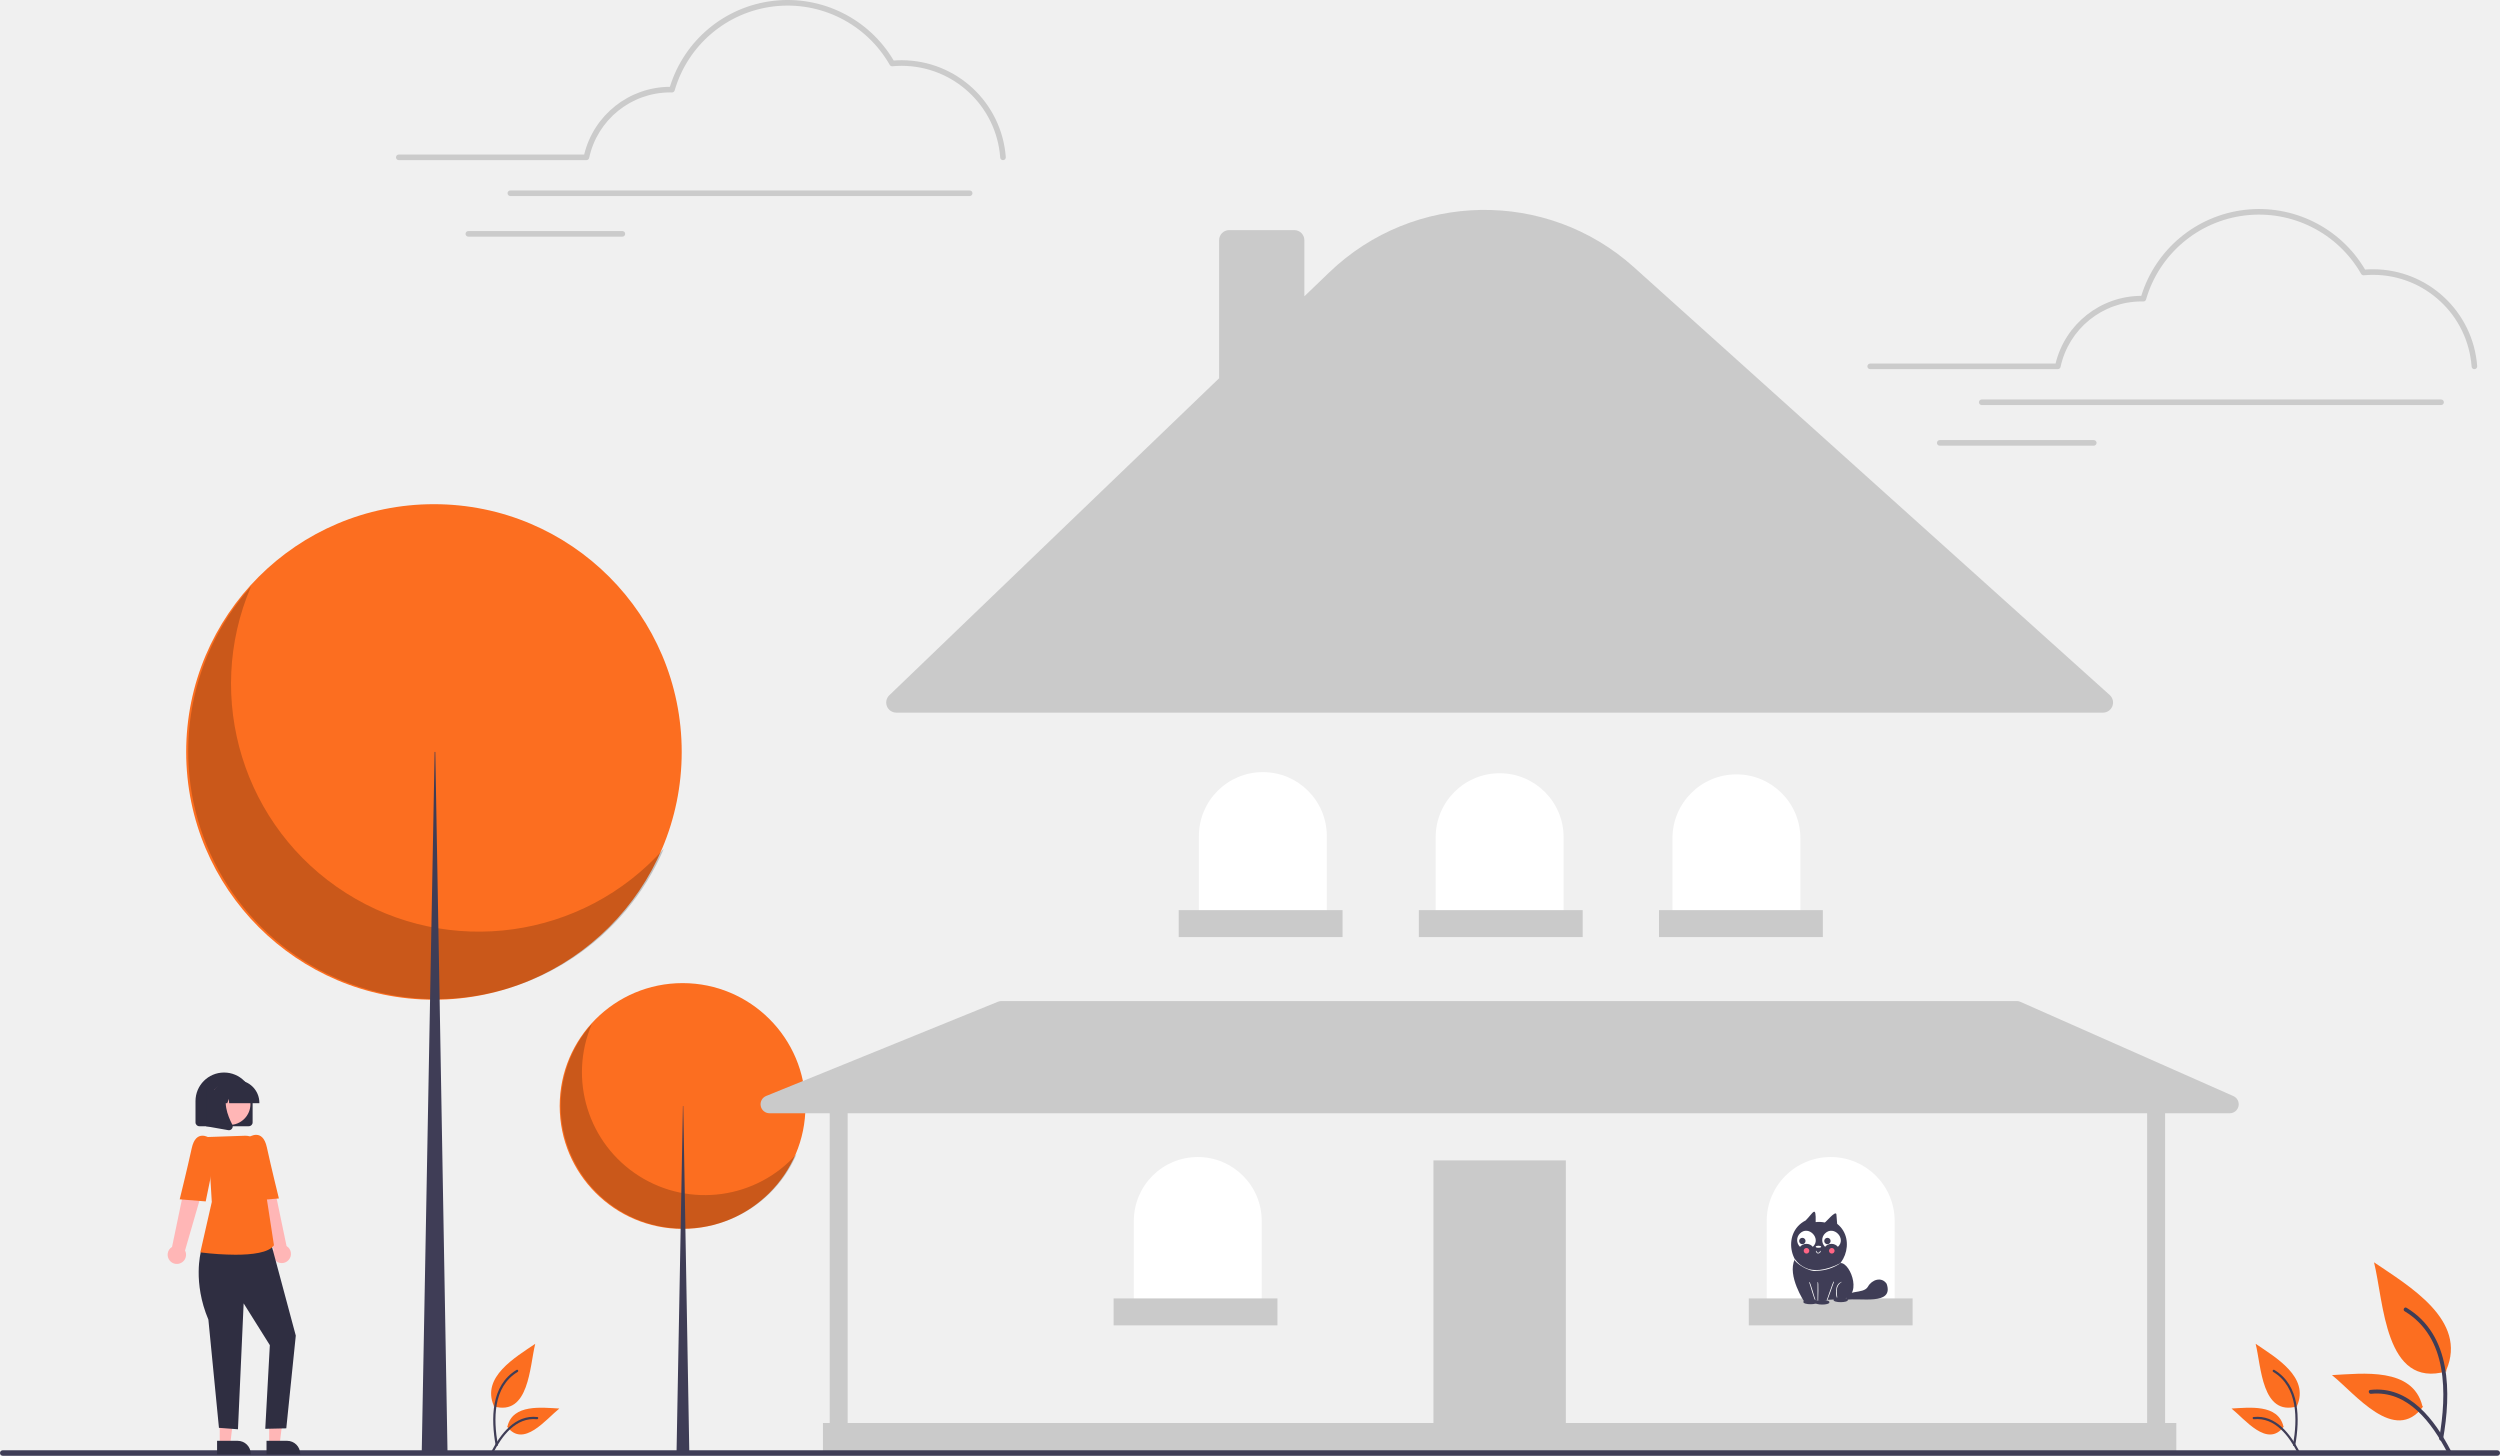
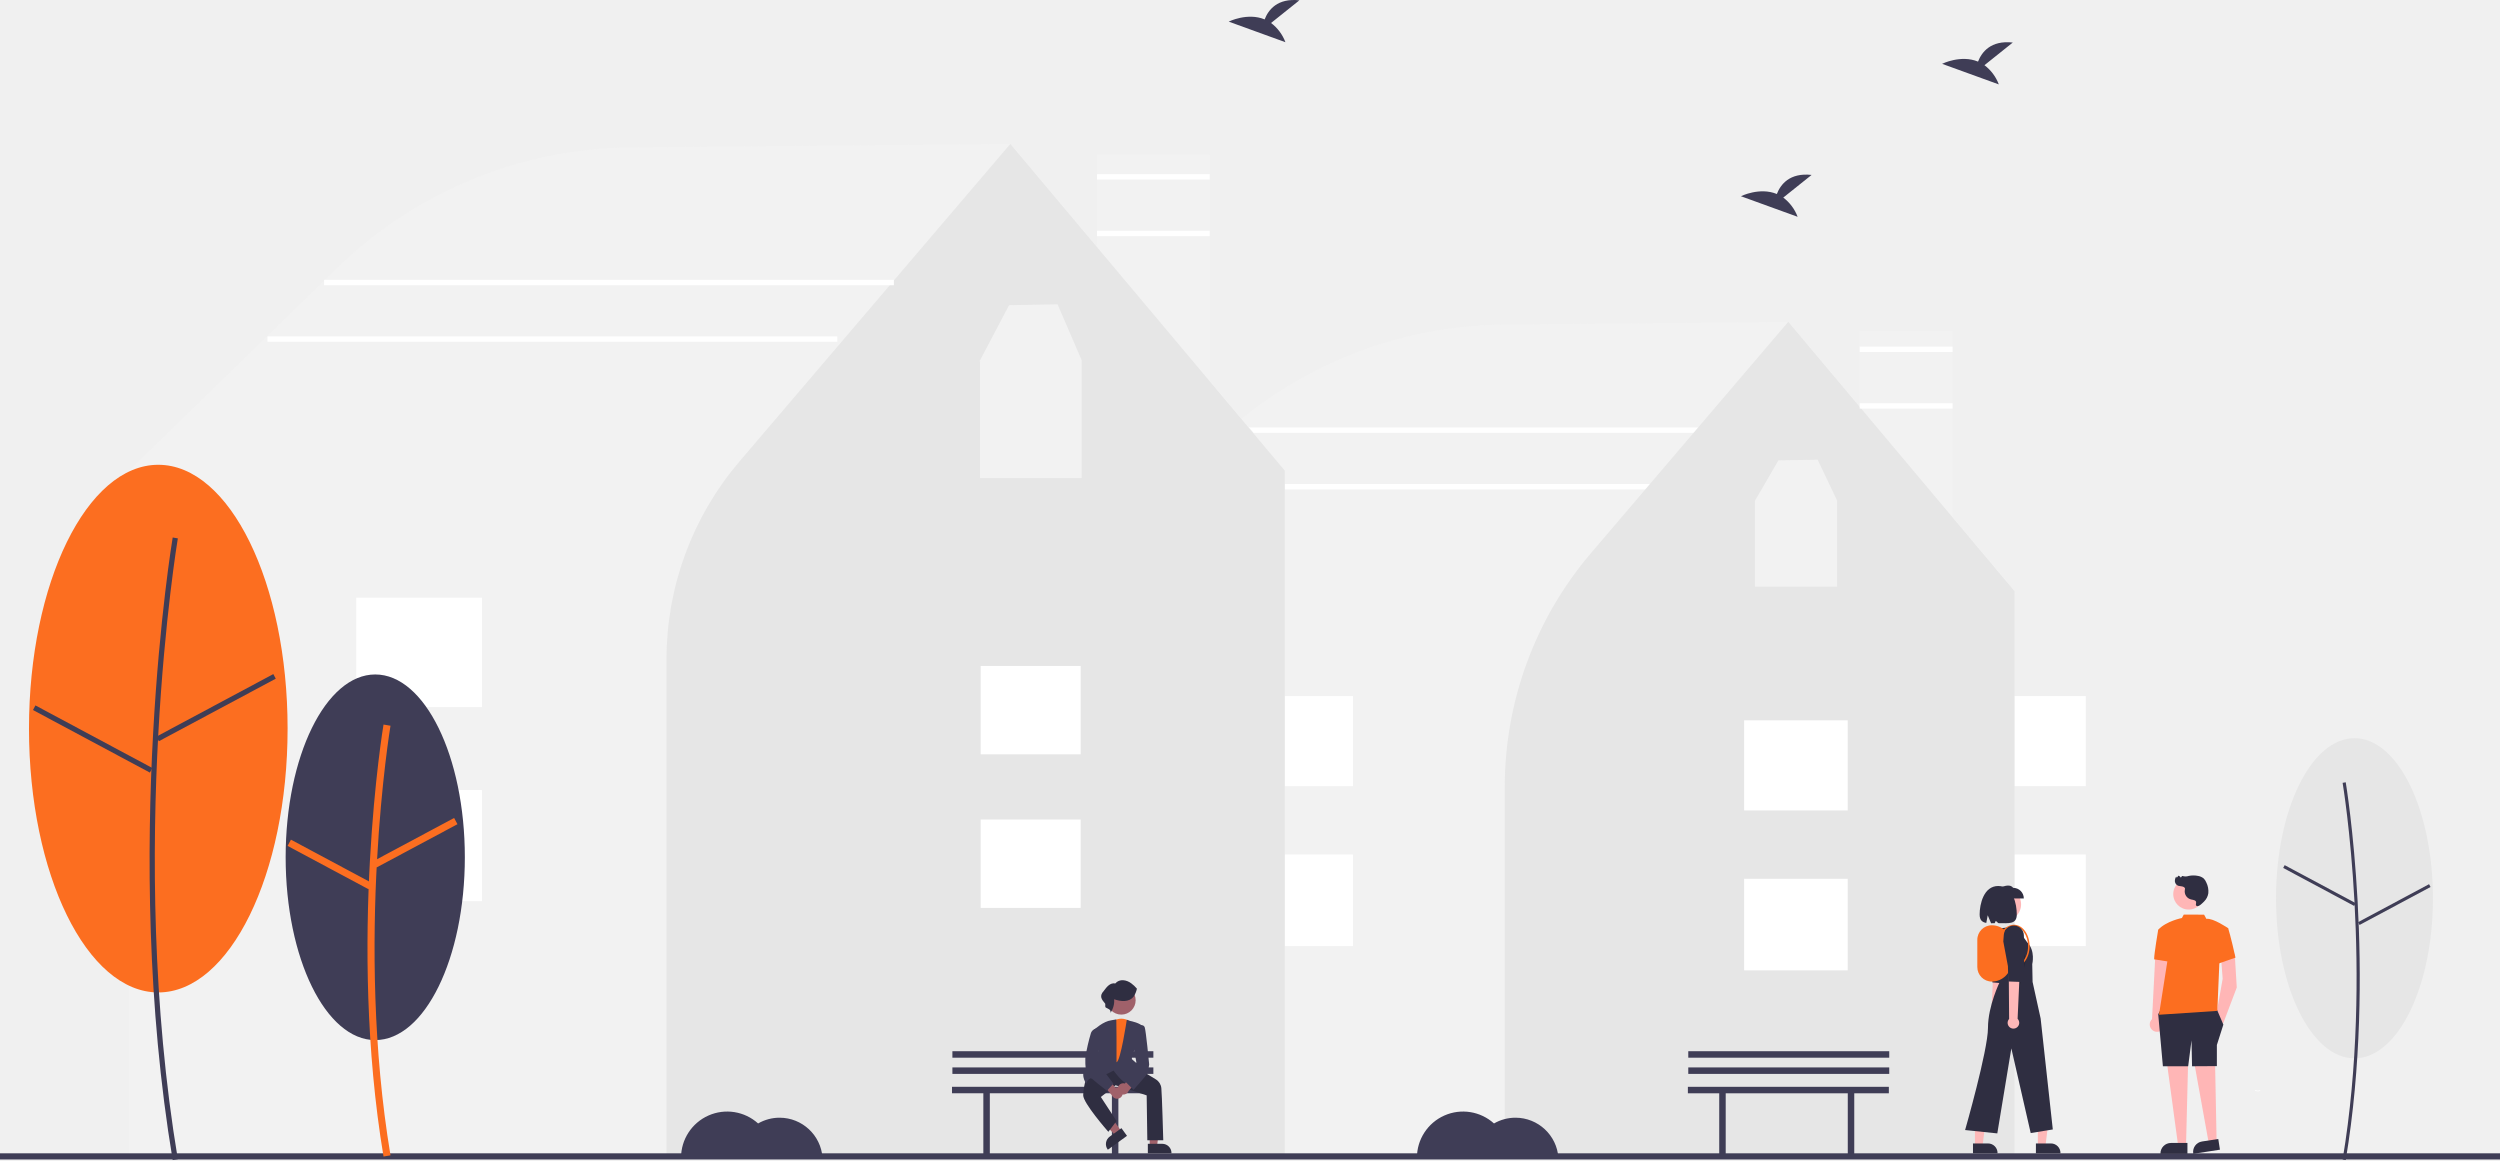
- <svg xmlns="http://www.w3.org/2000/svg" data-name="Layer 1" width="909" height="529.321" viewBox="0 0 909 529.321">
-   <circle cx="248.187" cy="402.14" r="44.682" fill="#fc6e20" />
-   <path d="M360.695,557.635a44.686,44.686,0,0,0,74.454,47.29A44.686,44.686,0,1,1,360.695,557.635Z" transform="translate(-145.5 -185.3396)" opacity="0.2" style="isolation:isolate" />
-   <polygon points="248.31 402.139 248.432 402.139 250.642 528.821 245.977 528.821 248.31 402.139" fill="#3f3d56" />
-   <circle cx="157.782" cy="273.408" r="90.087" fill="#fc6e20" />
-   <path d="M236.764,398.577a90.094,90.094,0,0,0,150.112,95.346A90.095,90.095,0,1,1,236.764,398.577Z" transform="translate(-145.5 -185.3396)" opacity="0.2" style="isolation:isolate" />
-   <polygon points="158.029 273.408 158.277 273.408 162.732 528.821 153.327 528.821 158.029 273.408" fill="#3f3d56" />
-   <rect x="338.809" y="396.621" width="412.922" height="122.408" fill="#f0f0f0" />
-   <rect x="521.196" y="421.918" width="48.147" height="97.11" fill="#cacaca" />
-   <rect x="362.882" y="252.18" width="364.775" height="112.615" fill="#f0f0f0" />
-   <path d="M910.139,444.456H471.401a3.672,3.672,0,0,1-2.545-6.32l119.907-115.256v-50.203a3.676,3.676,0,0,1,3.672-3.672h23.665a3.676,3.676,0,0,1,3.672,3.672V293.074l9.057-8.706a81.373,81.373,0,0,1,110.8-1.842l172.963,155.527a3.673,3.673,0,0,1-2.455,6.403Z" transform="translate(-145.5 -185.3396)" fill="#cacaca" />
-   <path d="M459.176,280.742h0a23.257,23.257,0,0,1,23.257,23.257v31.418a0,0,0,0,1,0,0H435.919a0,0,0,0,1,0,0v-31.418a23.257,23.257,0,0,1,23.257-23.257Z" fill="#fff" />
-   <path d="M545.27,281.15h0A23.257,23.257,0,0,1,568.527,304.407v31.418a0,0,0,0,1,0,0H522.012a0,0,0,0,1,0,0V304.407A23.257,23.257,0,0,1,545.27,281.15Z" fill="#fff" />
-   <path d="M631.363,281.558h0A23.257,23.257,0,0,1,654.621,304.815v31.418a0,0,0,0,1,0,0H608.106a0,0,0,0,1,0,0V304.815A23.257,23.257,0,0,1,631.363,281.558Z" fill="#fff" />
-   <path d="M665.637,420.694h0a23.257,23.257,0,0,1,23.257,23.257v31.418a0,0,0,0,1,0,0H642.38a0,0,0,0,1,0,0v-31.418A23.257,23.257,0,0,1,665.637,420.694Z" fill="#fff" />
-   <path d="M435.511,420.694h0a23.257,23.257,0,0,1,23.257,23.257v31.418a0,0,0,0,1,0,0H412.254a0,0,0,0,1,0,0v-31.418A23.257,23.257,0,0,1,435.511,420.694Z" fill="#fff" />
-   <path d="M957.557,583.872l-77.459-34.274a3.264,3.264,0,0,0-1.321-.279H509.618a3.263,3.263,0,0,0-1.229.24l-84.315,34.274a3.264,3.264,0,0,0,1.229,6.288H447.179v112.615h-2.448v11.425H936.809v-11.425h-4.08v-112.615H956.236A3.264,3.264,0,0,0,957.557,583.872Zm-31.356,118.864H453.707v-112.615H926.2Z" transform="translate(-145.5 -185.3396)" fill="#cacaca" />
-   <rect x="428.575" y="330.929" width="59.572" height="9.793" fill="#cacaca" />
-   <rect x="515.892" y="330.929" width="59.572" height="9.793" fill="#cacaca" />
-   <rect x="603.209" y="330.929" width="59.572" height="9.793" fill="#cacaca" />
-   <rect x="635.851" y="472.105" width="59.572" height="9.793" fill="#cacaca" />
-   <rect x="404.909" y="472.105" width="59.572" height="9.793" fill="#cacaca" />
-   <path d="M1053.5,714.66h-907a1,1,0,0,1,0-2h907a1,1,0,0,1,0,2Z" transform="translate(-145.5 -185.3396)" fill="#3f3d56" />
-   <path d="M813.488,630.319l-.282-3.514c-.366-1.379-3.81,2.948-4.221,3.042a10.222,10.222,0,0,0-3.309-.149c.147-6.306-.823-3.447-3.64-.601-9.078,4.601-5.749,19.14,4.587,19.213C816.048,648.858,820.737,636.048,813.488,630.319Z" transform="translate(-145.5 -185.3396)" fill="#3f3d56" />
-   <path d="M814.764,644.58c3.759-.06,8.488,13.132-.42,13.2-4.609.035-12.769.934-12.769.934s-6.343-9.52-3.514-15.442Z" transform="translate(-145.5 -185.3396)" fill="#3f3d56" />
-   <polyline points="660.996 466.212 660.996 473.046 664.191 473.046 666.726 466.087" fill="#3f3d56" />
-   <path d="M809.691,658.51c-.065-.072-3.455.154-3.32-.124l0-6.835c.565-.916.112,6.798.249,6.71h2.984c.147-.086,2.352-7.086,2.665-6.951a.124.124,0,0,1,.075.16C812.225,651.554,809.93,658.553,809.691,658.51Z" transform="translate(-145.5 -185.3396)" fill="#fff" />
-   <path d="M817.396,657.967c.09,1.123-5.323,1.123-5.232-0C812.074,656.844,817.487,656.844,817.396,657.967Z" transform="translate(-145.5 -185.3396)" fill="#3f3d56" />
-   <path d="M813.472,657.22c-.313.076-1.369-5.109,1.842-5.842C812.19,653.043,813.8,656.892,813.472,657.22Z" transform="translate(-145.5 -185.3396)" fill="#fff" />
-   <path d="M817.91,656.081c-.018-.025-.03-.052-.046-.077l-.408.015Z" transform="translate(-145.5 -185.3396)" fill="#3f3d56" />
-   <path d="M831.486,652.132c-1.84-2.738-5.396-1.493-6.787,1.011-1.65,3.021-8.7.774-7.82,4.832C821.281,657.046,834.308,660.224,831.486,652.132Z" transform="translate(-145.5 -185.3396)" fill="#3f3d56" />
-   <path d="M806.08,647.41c-2.891.564-7.989-3.017-8.125-4.073a.124.124,0,0,1,.212-.13,9.163,9.163,0,0,0,3.91,3.159c2.436,1.234,6.886,1.262,12.795-1.848A15.816,15.816,0,0,1,806.08,647.41Z" transform="translate(-145.5 -185.3396)" fill="#fff" />
-   <path d="M806.62,641.087c-.653.203-1.219-1.372-.623-.872a.624.624,0,0,0,.623.623c.532.052.507-.529.747-.748C807.783,640.424,807.072,641.15,806.62,641.087Z" transform="translate(-145.5 -185.3396)" fill="#fff" />
-   <path d="M805.437,657.988c-.248.034-1.995-6.242-2.112-6.337a.125.125,0,0,1,.081-.156c.326-.13,2.002,6.247,2.15,6.331A.125.125,0,0,1,805.437,657.988Z" transform="translate(-145.5 -185.3396)" fill="#fff" />
-   <path d="M810.669,658.839c.09,1.123-5.323,1.123-5.232-0C805.347,657.716,810.76,657.716,810.669,658.839Z" transform="translate(-145.5 -185.3396)" fill="#3f3d56" />
-   <path d="M806.434,658.715c.09,1.123-5.323,1.123-5.232-0C801.112,657.591,806.524,657.591,806.434,658.715Z" transform="translate(-145.5 -185.3396)" fill="#3f3d56" />
-   <path d="M807.679,638.658c.032.494-2.025.494-1.993-0C805.654,638.163,807.712,638.163,807.679,638.658Z" transform="translate(-145.5 -185.3396)" fill="#fff" />
-   <path d="M799.982,638.686a3.047,3.047,0,0,1,4.664,0c3.213-2.98-1.539-7.958-4.664-4.886A3.38,3.38,0,0,0,799.982,638.686Z" transform="translate(-145.5 -185.3396)" fill="#fff" />
-   <path d="M809.1,638.686a3.047,3.047,0,0,1,4.664,0c3.213-2.98-1.539-7.958-4.664-4.886A3.38,3.38,0,0,0,809.1,638.686Z" transform="translate(-145.5 -185.3396)" fill="#fff" />
-   <path d="M800.833,635.41a1.162,1.162,0,0,1-0,2.324A1.162,1.162,0,0,1,800.833,635.41Z" transform="translate(-145.5 -185.3396)" fill="#3f3d56" />
-   <path d="M809.951,635.41a1.162,1.162,0,0,1-0,2.324A1.162,1.162,0,0,1,809.951,635.41Z" transform="translate(-145.5 -185.3396)" fill="#3f3d56" />
-   <path d="M811.541,639.108a1.018,1.018,0,0,1-0,2.036A1.018,1.018,0,0,1,811.541,639.108Z" transform="translate(-145.5 -185.3396)" fill="#ff6584" />
-   <path d="M802.341,639.108a1.018,1.018,0,0,1-0,2.036A1.018,1.018,0,0,1,802.341,639.108Z" transform="translate(-145.5 -185.3396)" fill="#ff6584" />
-   <path d="M510.19,243.567a1.018,1.018,0,0,1-1.015-.947A35.991,35.991,0,0,0,473.378,209.271c-1.086,0-2.226.055-3.39.164a1.018,1.018,0,0,1-.979-.508,42.765,42.765,0,0,0-78.205,9.301,1.014,1.014,0,0,1-1.001.735l-.271-.008c-.141-.005-.282-.01-.424-.01a30.161,30.161,0,0,0-29.391,23.814,1.018,1.018,0,0,1-.996.808H290.497a1.018,1.018,0,1,1,0-2.037h67.409a32.216,32.216,0,0,1,31.168-24.622,44.801,44.801,0,0,1,81.375-9.557c1.002-.078,1.984-.117,2.929-.117a38.034,38.034,0,0,1,37.829,35.243,1.018,1.018,0,0,1-.945,1.087C510.238,243.567,510.214,243.567,510.19,243.567Z" transform="translate(-145.5 -185.3396)" fill="#cbcbcb" />
-   <path d="M498.073,256.625H331.063a1.018,1.018,0,0,1,0-2.037H498.073a1.018,1.018,0,1,1,0,2.037Z" transform="translate(-145.5 -185.3396)" fill="#cbcbcb" />
-   <path d="M371.797,271.391H315.787a1.018,1.018,0,1,1,0-2.037h56.01a1.018,1.018,0,1,1,0,2.037Z" transform="translate(-145.5 -185.3396)" fill="#cbcbcb" />
-   <path d="M1045.19,319.567a1.018,1.018,0,0,1-1.015-.947A35.991,35.991,0,0,0,1008.378,285.271c-1.086,0-2.226.055-3.39.164a1.018,1.018,0,0,1-.979-.508,42.765,42.765,0,0,0-78.205,9.301,1.014,1.014,0,0,1-1.001.735l-.271-.008c-.141-.005-.282-.01-.424-.01a30.161,30.161,0,0,0-29.391,23.814,1.018,1.018,0,0,1-.996.808H825.497a1.018,1.018,0,1,1,0-2.037h67.409a32.216,32.216,0,0,1,31.168-24.622,44.801,44.801,0,0,1,81.375-9.557c1.002-.078,1.984-.117,2.929-.117a38.034,38.034,0,0,1,37.829,35.243,1.018,1.018,0,0,1-.945,1.087C1045.238,319.567,1045.214,319.567,1045.19,319.567Z" transform="translate(-145.5 -185.3396)" fill="#cbcbcb" />
-   <path d="M1033.073,332.625H866.063a1.018,1.018,0,0,1,0-2.037h167.011a1.018,1.018,0,1,1,0,2.037Z" transform="translate(-145.5 -185.3396)" fill="#cbcbcb" />
-   <path d="M906.797,347.391H850.787a1.018,1.018,0,1,1,0-2.037h56.01a1.018,1.018,0,0,1,0,2.037Z" transform="translate(-145.5 -185.3396)" fill="#cbcbcb" />
-   <path id="b1a8541e-143e-4538-83fe-9ad513a1421c-108" data-name="Path 438" d="M324.998,696.691c12.907,3.705,13.06-14.534,15.113-22.742-7.295,4.967-19.596,12.05-15.066,22.52" transform="translate(-145.5 -185.3396)" fill="#fc6e20" />
-   <path id="b8cf628a-e9ed-4a73-b365-3d3d5b22b3b0-109" data-name="Path 439" d="M325.71,710.842c-1.695-9.589-1.802-21.734,7.607-27.401.449-.284.864.429.416.712-9.084,5.494-8.814,17.227-7.227,26.47a.413.413,0,0,1-.795.219Z" transform="translate(-145.5 -185.3396)" fill="#3f3d56" />
-   <path id="a23791c3-92dd-4f50-a474-9928a61c2106-110" data-name="Path 442" d="M329.887,704.058c5.906,7.928,14.131-2.688,18.995-6.579-6.487-.345-16.85-1.682-18.867,6.47" transform="translate(-145.5 -185.3396)" fill="#fc6e20" />
-   <path id="b60c076d-9097-4801-ac73-7cc88add5974-111" data-name="Path 443" d="M324.07,713.272c3.339-6.391,8.67-13.619,16.798-12.707.528.045.396.859-.131.814-7.72-.799-12.743,6.144-15.914,12.229C324.565,714.066,323.808,713.735,324.07,713.272Z" transform="translate(-145.5 -185.3396)" fill="#3f3d56" />
-   <path id="a67956e2-8b98-4e4d-9992-a085a750263d-112" data-name="Path 438" d="M980.765,696.691c-12.907,3.705-13.06-14.534-15.113-22.742,7.295,4.967,19.596,12.05,15.066,22.52" transform="translate(-145.5 -185.3396)" fill="#fc6e20" />
-   <path id="f3f3b4ba-0cf2-43e5-a143-29a7044919d2-113" data-name="Path 439" d="M980.053,710.842c1.695-9.589,1.802-21.734-7.607-27.401-.449-.284-.864.429-.416.712,9.084,5.494,8.814,17.227,7.227,26.47a.413.413,0,0,0,.795.219Z" transform="translate(-145.5 -185.3396)" fill="#3f3d56" />
-   <path id="bcecc833-60d4-4858-ab03-197f92115e3a-114" data-name="Path 442" d="M975.876,704.058c-5.906,7.928-14.131-2.688-18.995-6.579,6.487-.345,16.85-1.682,18.867,6.47" transform="translate(-145.5 -185.3396)" fill="#fc6e20" />
-   <path id="a6f598c3-c8a7-42f2-b39d-9dc53dda9960-115" data-name="Path 443" d="M981.694,713.272c-3.339-6.391-8.67-13.619-16.798-12.707-.528.045-.396.859.131.814,7.72-.799,12.743,6.144,15.914,12.229C981.199,714.066,981.955,713.735,981.694,713.272Z" transform="translate(-145.5 -185.3396)" fill="#3f3d56" />
-   <path id="fd275a8b-ba12-4d4d-adbf-79ebe2765098-116" data-name="Path 438" d="M1035.035,683.954c-22.499,6.459-22.765-25.337-26.345-39.644,12.717,8.659,34.159,21.005,26.262,39.257" transform="translate(-145.5 -185.3396)" fill="#fc6e20" />
-   <path id="fd36d152-0ef2-4ddc-ad5e-c52cba6d2e61-117" data-name="Path 439" d="M1033.794,708.623c2.955-16.716,3.142-37.887-13.26-47.766-.783-.495-1.505.748-.725,1.24,15.835,9.578,15.365,30.031,12.598,46.143a.719.719,0,0,0,1.386.382Z" transform="translate(-145.5 -185.3396)" fill="#3f3d56" />
-   <path id="b2b22ba2-fa03-45e4-b19b-719bd4738787-118" data-name="Path 442" d="M1026.513,696.798c-10.296,13.82-24.633-4.685-33.111-11.468,11.309-.601,29.374-2.932,32.889,11.279" transform="translate(-145.5 -185.3396)" fill="#fc6e20" />
-   <path id="b34fb090-06bf-4a57-8290-23762b8330c7-119" data-name="Path 443" d="M1036.653,712.86c-5.82-11.141-15.114-23.741-29.282-22.15-.92.079-.69,1.498.228,1.419,13.458-1.393,22.214,10.711,27.741,21.317C1035.791,714.243,1037.109,713.667,1036.653,712.86Z" transform="translate(-145.5 -185.3396)" fill="#3f3d56" />
-   <polygon points="79.898 525.12 83.698 525.12 85.506 510.462 79.898 510.462 79.898 525.12" fill="#ffb6b6" />
-   <path d="M224.429,709.219l7.484-0h0a4.77,4.77,0,0,1,4.769,4.769v.155l-12.253 0Z" transform="translate(-145.5 -185.3396)" fill="#2f2e41" />
-   <polygon points="97.877 525.12 101.677 525.12 103.485 510.462 97.876 510.462 97.877 525.12" fill="#ffb6b6" />
-   <path d="M242.407,709.219l7.484-0h0a4.77,4.77,0,0,1,4.769,4.769v.155l-12.253 0Z" transform="translate(-145.5 -185.3396)" fill="#2f2e41" />
-   <path d="M250.469,643.449a3.33,3.33,0,0,0-.779-5.046l-6.184-29.692-6.737,2.654,8.198,28.351a3.348,3.348,0,0,0,5.503,3.732Z" transform="translate(-145.5 -185.3396)" fill="#ffb6b6" />
-   <path d="M221.323,637.731l-2.801,2.843s-3.003,11.005,2.744,24.577l3.844,39.351,6.915.521,2.064-45.781,9.525,15.196-1.664,30.422,7.644-.176,3.455-33.71-9.435-35.177Z" transform="translate(-145.5 -185.3396)" fill="#2f2e41" />
-   <path d="M231.117,641.561a107.235,107.235,0,0,1-12.615-.833l-.168-.022,4.174-18.346-1.437-23.604,13.573-.465a4.987,4.987,0,0,1,5.116,4.266l2.778,18.832,2.57,16.708-.034.05C243.225,640.855,237.051,641.561,231.117,641.561Z" transform="translate(-145.5 -185.3396)" fill="#fc6e20" />
-   <path d="M233.408,602.194l2.758-3.457s4.835-3.306,6.365,3.779,4.373,18.586,4.373,18.586l-9.453.766Z" transform="translate(-145.5 -185.3396)" fill="#fc6e20" />
-   <path d="M207.275,643.759a3.33,3.33,0,0,1,.779-5.046l6.184-29.692,6.737,2.654-8.198,28.351a3.348,3.348,0,0,1-5.503,3.732Z" transform="translate(-145.5 -185.3396)" fill="#ffb6b6" />
-   <path d="M224.336,602.504l-2.758-3.457s-4.835-3.306-6.365,3.779-4.373,18.586-4.373,18.586l9.453.766Z" transform="translate(-145.5 -185.3396)" fill="#fc6e20" />
-   <path d="M235.958,594.838H217.979a1.396,1.396,0,0,1-1.395-1.395V585.694a10.384,10.384,0,0,1,20.768,0v7.749A1.396,1.396,0,0,1,235.958,594.838Z" transform="translate(-145.5 -185.3396)" fill="#2f2e41" />
-   <circle cx="83.453" cy="401.419" r="7.613" fill="#ffb6b6" />
-   <path d="M239.809,586.469H228.816l-.113-1.578-.564,1.578h-1.693l-.223-3.128-1.117,3.128h-3.275v-.155a8.223,8.223,0,0,1,8.214-8.214h1.55a8.223,8.223,0,0,1,8.214,8.214Z" transform="translate(-145.5 -185.3396)" fill="#2f2e41" />
-   <path d="M228.726,596.285a1.425,1.425,0,0,1-.247-.022l-8.05-1.42V581.539h8.861l-.219.256c-3.052,3.56-.753,9.332.89,12.456a1.374,1.374,0,0,1-.109,1.459A1.389,1.389,0,0,1,228.726,596.285Z" transform="translate(-145.5 -185.3396)" fill="#2f2e41" />
+ <svg xmlns="http://www.w3.org/2000/svg" data-name="Layer 1" width="927.825" height="430.531" viewBox="0 0 927.825 430.531">
+   <path d="M883.774,664.286H530.184V456.8l-1.625-1.045,57.395-55.902a156.804,156.804,0,0,1,108.449-44.664l105.509-.964.152.18L884.019,454.283l-.248,2.765Z" transform="translate(-136.0875 -234.7343)" fill="#f2f2f2" />
+   <rect x="460.692" y="158.642" width="211.472" height="2" fill="#fff" />
+   <rect x="439.692" y="179.642" width="211.472" height="2" fill="#fff" />
+   <rect id="a2154f00-ed14-462d-b588-8472cd78aad3" data-name="Rectangle 371" x="735.65" y="317.131" width="38.44" height="33.977" fill="#fff" />
+   <rect id="eab3f4c7-6f92-4328-96cc-d5b6a118827f" data-name="Rectangle 372" x="735.65" y="258.322" width="38.44" height="33.438" fill="#fff" />
+   <rect x="690.184" y="122.855" width="34.47" height="119.3" fill="#f2f2f2" />
+   <path d="M883.774,664.285H694.549V526.786a133.786,133.786,0,0,1,31.97-86.746l73.249-85.876,84.005,100.006Z" transform="translate(-136.0875 -234.7343)" fill="#e6e6e6" />
+   <rect id="a6590c42-447c-4063-b06f-22960ea9e1c6" data-name="Rectangle 374" x="647.299" y="326.147" width="38.44" height="33.977" fill="#fff" />
+   <rect id="a578d772-16a5-40c1-af18-cd3a687ecce1" data-name="Rectangle 375" x="647.299" y="267.337" width="38.44" height="33.438" fill="#fff" />
+   <rect id="ed02d0f4-f24a-4a19-b524-9521b83f0535" data-name="Rectangle 378" x="463.685" y="317.131" width="38.44" height="33.977" fill="#fff" />
+   <rect id="b847f630-38c4-41e6-9edb-729b8a62aeb5" data-name="Rectangle 379" x="463.685" y="258.322" width="38.44" height="33.438" fill="#fff" />
+   <rect x="407.134" y="57.405" width="41.83" height="144.8" fill="#f2f2f2" />
+   <path d="M612.902,664.284H183.948V412.504l-1.908-1.229.45-.438,78.349-76.315A158.222,158.222,0,0,1,370.274,289.451l140.894-1.287.152.18L613.192,409.535l-.292,3.312Z" transform="translate(-136.0875 -234.7343)" fill="#f2f2f2" />
+   <path d="M612.902,664.284h-229.458V479.407a113.13,113.13,0,0,1,27.034-73.353L511.046,288.149,612.902,409.402Z" transform="translate(-136.0875 -234.7343)" fill="#e6e6e6" />
+   <rect id="ea84a9e5-6c52-4e5e-8073-8fad2571a91f" data-name="Rectangle 381" x="363.966" y="304.151" width="37.105" height="32.797" fill="#fff" />
+   <rect id="f19b6ec7-0e8c-4fff-907a-924d40e6f96c" data-name="Rectangle 381" x="363.966" y="247.151" width="37.105" height="32.797" fill="#fff" />
+   <rect id="acaff666-bc25-4fb5-a952-92ce00b7aba4" data-name="Rectangle 385" x="132.217" y="293.207" width="46.657" height="41.239" fill="#fff" />
+   <rect id="b161f5b0-b707-4bd0-97aa-6c4dd340fe66" data-name="Rectangle 386" x="132.217" y="221.827" width="46.657" height="40.585" fill="#fff" />
+   <rect id="bed8a224-40da-4f11-a19c-2b4f6eae74c1" data-name="Rectangle 387" y="428.03" width="927.825" height="2.285" fill="#3f3d56" />
+   <ellipse id="eaa25ba1-fb02-4ae1-bc1b-a61530bf454c" data-name="Ellipse 519" cx="139.265" cy="318.161" rx="33.252" ry="67.848" fill="#3f3d56" />
+   <path id="b4bf8935-d3ff-4e35-bb4f-d79f2288d23a-108" data-name="Path 2702" d="M278.423,663.952c-13.318-79.9-.134-159.52,0-160.314l2.591.439c-.134.79-13.242,79.988,0,159.444Z" transform="translate(-136.0875 -234.7343)" fill="#fc6e20" />
+   <rect id="b9f9a211-6e99-401f-90e8-cf0ebb439f20" data-name="Rectangle 388" x="273.16" y="546.19" width="34.1" height="2.628" transform="translate(-360.014 -33.12933) rotate(-28.142)" fill="#fc6e20" />
+   <rect id="e0f316f7-4b6f-4546-8015-4a3c859d357e" data-name="Rectangle 389" x="257.161" y="538.514" width="2.628" height="34.101" transform="translate(-489.4011 286.5412) rotate(-61.842)" fill="#fc6e20" />
+   <ellipse id="f9fb50b4-1b5d-416e-9e0d-266f30cba72e" data-name="Ellipse 520" cx="58.747" cy="270.411" rx="47.988" ry="97.915" fill="#fc6e20" />
+   <path id="a800d1c2-f743-4d93-bec2-cff0f953733c-109" data-name="Path 2703" d="M200.179,665.266c-19.194-115.162-.194-229.905,0-231.051l1.911.324c-.194,1.143-19.138,115.577,0,230.409Z" transform="translate(-136.0875 -234.7343)" fill="#3f3d56" />
+   <rect id="fb01bfd3-0095-4a66-b946-3896d80fc39c" data-name="Rectangle 390" x="191.672" y="496.396" width="49.213" height="1.939" transform="translate(-345.1061 -73.92688) rotate(-28.142)" fill="#3f3d56" />
+   <rect id="b67993a5-f0ea-4993-bd83-fcb2f25516f5" data-name="Rectangle 391" x="169.509" y="484.398" width="1.939" height="49.213" transform="translate(-494.8226 184.371) rotate(-61.842)" fill="#3f3d56" />
+   <path id="a58bbeb0-9bd3-48cd-81c7-bf267a60ca0e-110" data-name="Path 2708" d="M797.91,308.067l10.519-8.414c-8.172-.9-11.53,3.555-12.9,7.083-6.384-2.651-13.335.823-13.335.823l21.047,7.641a15.926,15.926,0,0,0-5.328-7.134Z" transform="translate(-136.0875 -234.7343)" fill="#3f3d56" />
+   <path id="f9b938cf-521f-4b64-a4af-443f90f250ff-111" data-name="Path 2709" d="M607.814,243.266l10.519-8.414c-8.172-.9-11.53,3.555-12.9,7.083-6.384-2.651-13.335.823-13.335.823l21.047,7.641A15.927,15.927,0,0,0,607.814,243.266Z" transform="translate(-136.0875 -234.7343)" fill="#3f3d56" />
+   <path id="a8da215e-7841-4236-9b2d-2b5040889003-112" data-name="Path 2710" d="M872.576,258.932l10.519-8.414c-8.172-.9-11.53,3.555-12.9,7.083-6.384-2.651-13.335.823-13.335.823l21.047,7.641a15.926,15.926,0,0,0-5.328-7.134Z" transform="translate(-136.0875 -234.7343)" fill="#3f3d56" />
+   <path id="f0e6e0e6-42da-4f68-a4c7-39fa16634762-113" data-name="Path 2712" d="M425.411,649.546a15.907,15.907,0,0,0-7.966,2.138,17.12,17.12,0,0,0-28.6,12.718h52.507a15.987,15.987,0,0,0-15.94-14.855Z" transform="translate(-136.0875 -234.7343)" fill="#3f3d56" />
+   <path id="a1a48b26-c08c-4af6-a63a-aec9264485a6-114" data-name="Path 2713" d="M698.52,649.546a15.907,15.907,0,0,0-7.966,2.138,17.12,17.12,0,0,0-28.6,12.718h52.507A15.987,15.987,0,0,0,698.52,649.546Z" transform="translate(-136.0875 -234.7343)" fill="#3f3d56" />
+   <g id="b7f6eb98-a688-40b6-a6fe-b95f7faf89e9" data-name="Group 204">
+     <path id="a2b702d6-67ae-4451-8add-a2f537c8659d-115" data-name="Path 2714" d="M563.99,638.084h-74.586v2.406h11.632v22.857h2.406v-22.857h45.306v22.857h2.406v-22.857h12.835Z" transform="translate(-136.0875 -234.7343)" fill="#3f3d56" />
+     <rect id="e92a1475-8072-45d0-b33d-944691a78c33" data-name="Rectangle 400" x="353.463" y="396.151" width="74.586" height="2.406" fill="#3f3d56" />
+     <rect id="b6a0a497-0aca-42fa-836e-077aa391619e" data-name="Rectangle 401" x="353.463" y="390.136" width="74.586" height="2.406" fill="#3f3d56" />
+   </g>
+   <ellipse id="fb6c0aeb-9c49-4f71-adc3-f096e0d8dfbf" data-name="Ellipse 525" cx="873.818" cy="333.374" rx="29.118" ry="59.413" fill="#e6e6e6" />
+   <path id="b1a6d698-dda0-490a-ac80-38ce87516ad9-116" data-name="Path 2716" d="M1006.662,665.266c11.647-69.878.117-139.5,0-140.2l-1.16.2c.117.693,11.613,70.13,0,139.808Z" transform="translate(-136.0875 -234.7343)" fill="#3f3d56" />
+   <rect id="ec111ffd-238a-4858-990a-57023cafb3d8" data-name="Rectangle 406" x="996.302" y="548.447" width="1.177" height="29.872" transform="translate(-106.2903 941.7721) rotate(-61.84665)" fill="#3f3d56" />
+   <rect id="e635c501-1628-42d4-a3a5-c4826c51f25c" data-name="Rectangle 407" x="1009.753" y="569.86" width="29.872" height="1.177" transform="translate(-284.0109 316.2385) rotate(-28.15335)" fill="#3f3d56" />
+   <g id="e6d5674b-00e7-4467-bab6-ed987278fef8" data-name="Group 202">
+     <path id="e1ce62fd-b420-4db2-ab4c-e67ce8dd22d3-117" data-name="Path 2721" d="M974.804,639.347a1.77,1.77,0,0,1-1.677-.085c-.128-.078-.232.13-.1.208a1.983,1.983,0,0,0,1.855.1.121.121,0,0,0,.074-.147.117.117,0,0,0-.146-.078Z" transform="translate(-136.0875 -234.7343)" fill="#fff" />
+     <path id="fb654e67-0d02-4c8d-bcee-f27f565fe02d-118" data-name="Path 2749" d="M938.012,617.311a2.715,2.715,0,0,0,.746-4.095l3.156-24.522-5.9.248-1.245,24.026a2.729,2.729,0,0,0,3.243,4.343Z" transform="translate(-136.0875 -234.7343)" fill="#ffb6b6" />
+     <path id="a488bb03-142b-4649-b46b-ce040c2328f3-119" data-name="Path 2750" d="M965.46,588.691l.758,12.538-5.117,13.514-2.445-3.615,2.33-13.147-.646-8.411Z" transform="translate(-136.0875 -234.7343)" fill="#ffb6b6" />
+     <path id="f0ef5070-4018-49e8-960c-7187773c9309-120" data-name="Path 2751" d="M958.133,627.349l.628,32.23-2.755.427-5.955-32.987Z" transform="translate(-136.0875 -234.7343)" fill="#ffb6b6" />
+     <path id="fb7c6aba-de42-4943-8375-93a8e608f158-121" data-name="Path 2752" d="M940.265,628.907l4.312,31.946h2.788l.836-33.51Z" transform="translate(-136.0875 -234.7343)" fill="#ffb6b6" />
+     <circle id="b6f1e84f-de40-4eb0-b986-5230eeabe2b6" data-name="Ellipse 528" cx="812.292" cy="331.834" r="5.733" fill="#ffb6b6" />
+     <path id="f5873d16-c2b8-4b32-b8ce-4dfe24df8d00-122" data-name="Path 2754" d="M958.835,609.371l2.406,5.625-2.406,7.569v7.834l-9.213.055-.2-9.634-1.24,9.634h-9.381l-1.736-19.31,2.491-4.57Z" transform="translate(-136.0875 -234.7343)" fill="#2f2e41" />
+     <path id="b50d2378-3b60-4f71-817b-0ffe618fac58-123" data-name="Path 2755" d="M946.538,574.179l-.678,1.256s-5.846,1.139-8.8,4.357l3.965,8.1-3.672,23.445,21.648-1.443.768-18.051,3.258-12.625s-5.647-3.873-8.084-3.466l-.853-1.568Z" transform="translate(-136.0875 -234.7343)" fill="#fc6e20" />
+     <path id="b1c08a75-8ec9-4886-9316-db9a3786fe59-124" data-name="Path 2756" d="M942.622,580.636l-5.564-.843s-1.523,8.935-1.511,10.975l6.716,1.071Z" transform="translate(-136.0875 -234.7343)" fill="#fc6e20" />
+     <path id="b7e6bad9-42bd-4009-bf9c-01fa534afc33-125" data-name="Path 2757" d="M960.368,579.782l2.659-.57s1.026,3.255,2.718,10.921l-6.912,2.412Z" transform="translate(-136.0875 -234.7343)" fill="#fc6e20" />
+     <path id="e547f758-b125-48f0-a3f2-c593124eae11-126" data-name="Path 2758" d="M947.908,662.949h-10.013v-.127a3.9,3.9,0,0,1,3.9-3.9h6.113Z" transform="translate(-136.0875 -234.7343)" fill="#2f2e41" />
+     <path id="a5abfdf4-c3af-402b-ba0c-8bb282f8d7b3-127" data-name="Path 2759" d="M959.972,661.417l-9.894,1.532-.019-.125a3.9,3.9,0,0,1,3.255-4.447h0l6.043-.936Z" transform="translate(-136.0875 -234.7343)" fill="#2f2e41" />
+     <path id="bd2c52c0-fba3-4836-9bfb-70573bfe7e73-128" data-name="Path 2800" d="M950.627,568.899a8.206,8.206,0,0,0-1.348-.351,3.063,3.063,0,0,1-2.343-3.453,1.556,1.556,0,0,0,.084-.569c-.06-.426-.559-.7-1.037-.8a11.525,11.525,0,0,1-1.444-.24,1.953,1.953,0,0,1-1.276-1.532,2.844,2.844,0,0,1,.484-1.908l.173.434a1.616,1.616,0,0,0,.564-.738,1.143,1.143,0,0,1,.886.622c.277.143.317-.444.624-.53a.612.612,0,0,1,.382.082,3.5,3.5,0,0,0,2-.1,8.575,8.575,0,0,1,3.489,0,4.415,4.415,0,0,1,2.062.927,4.233,4.233,0,0,1,.961,1.445,7.412,7.412,0,0,1,.778,4.051,5.419,5.419,0,0,1-1.547,3.038c-.442.445-1.883,2-2.673,1.731C950.454,570.674,951.797,569.439,950.627,568.899Z" transform="translate(-136.0875 -234.7343)" fill="#2f2e41" />
+   </g>
+   <g id="f113d3c6-765b-418c-a680-f18597c55a1b" data-name="Group 203">
+     <path id="fc5ed3c1-c68d-40d2-b7a6-abe3b4a2a74d-129" data-name="Path 2809" d="M877.494,615.079a1.954,1.954,0,0,0,.465-2.959l2.539-25.476-4.239.281-1.174,25.086a1.964,1.964,0,0,0,2.41,3.068Z" transform="translate(-136.0875 -234.7343)" fill="#feb8b8" />
+     <path id="a008d3da-b54e-4923-9038-9867749ffee1-130" data-name="Path 2810" d="M874.54,585.698l1.111,8.447-.154,5.177,4.663.427.934-4.306.515-11.4a3.4,3.4,0,0,0-3.006-3.533h0a3.4,3.4,0,0,0-3.765,2.933Z" transform="translate(-136.0875 -234.7343)" fill="#2f2e41" />
+     <path id="ebb1e42f-8de7-4654-9747-025b9834ff06-131" data-name="Path 2811" d="M892.396,660.022h2.825l1.345-10.909h-4.174Z" transform="translate(-136.0875 -234.7343)" fill="#feb8b8" />
+     <path id="a35d91d7-34c0-4dd3-9e8f-4f1bbf8a8f5c-132" data-name="Path 2812" d="M891.675,662.765h9.12v-.115a3.55,3.55,0,0,0-3.549-3.55h-5.57Z" transform="translate(-136.0875 -234.7343)" fill="#2f2e41" />
+     <path id="a1f78e26-4946-4012-8d05-fc85d50d3a11-133" data-name="Path 2813" d="M869.042,660.022h2.828l1.346-10.909h-4.174Z" transform="translate(-136.0875 -234.7343)" fill="#feb8b8" />
+     <path id="e8271c9c-db88-4a38-868d-596fdbbe0842-134" data-name="Path 2814" d="M868.321,662.765h9.12v-.115a3.55,3.55,0,0,0-3.549-3.55h-5.57Z" transform="translate(-136.0875 -234.7343)" fill="#2f2e41" />
+     <circle id="b88cef57-831c-4e73-93ef-4ce4c84855e9" data-name="Ellipse 532" cx="743.953" cy="335.63" r="6.132" fill="#feb8b8" />
+     <path id="ba66fbbf-93e8-4cf1-ad4a-d3a9d01d0c08-135" data-name="Path 2815" d="M880.833,578.985l-4.255.486h0a11.324,11.324,0,0,0-1.448,10.225l3.211,9.289s-4.457,8.936-4.457,17.232-8.489,37.91-8.489,37.91l11.949,1.246,5.214-31.547,7.185,31.42,8.2-1.335-4.517-41.2-2.985-13.559-.126-6.603s1.269-4.962-1.907-8.138l-3.878-5.4Z" transform="translate(-136.0875 -234.7343)" fill="#2f2e41" />
+     <path id="adc0a8ff-b80e-404d-9cbd-0bdc38dcadd7-136" data-name="Path 2816" d="M887.188,568.174h-9.014v-3.928c1.978-.786,3.913-1.454,5.083,0a3.928,3.928,0,0,1,3.928,3.928h.003Z" transform="translate(-136.0875 -234.7343)" fill="#2f2e41" />
+     <path id="a9ea9b79-794e-43c8-9184-cfa6df2e5b1c-137" data-name="Path 2817" d="M877.683,563.553c-5.387,0-6.895,6.752-6.895,10.561,0,2.124.961,2.884,2.47,3.141l.533-2.843,1.249,2.966c.424,0,.87-.006,1.331-.015l.423-.872.944.856c3.781.006,6.838.557,6.838-3.233C884.574,570.306,883.252,563.553,877.683,563.553Z" transform="translate(-136.0875 -234.7343)" fill="#2f2e41" />
+     <path id="af0349f9-456a-4dd2-a64e-6531d0c151a5-138" data-name="Path 2818" d="M885.646,600.848l.228-9.891.6-4.391,1.494,4.35Z" transform="translate(-136.0875 -234.7343)" opacity="0.2" style="isolation:isolate" />
+     <path d="M875.313,599.029h-.001a5.398,5.398,0,0,1-5.385-5.391V583.515a5.399,5.399,0,0,1,5.385-5.386,7.279,7.279,0,0,1,7.271,7.271v6.358A7.279,7.279,0,0,1,875.313,599.029Z" transform="translate(-136.0875 -234.7343)" fill="#fc6e20" />
+     <path id="f944ffa0-7c6b-4400-915a-69234f51563c-139" data-name="Path 2822" d="M887.311,591.911a9.417,9.417,0,0,0,2.018-6.03c0-4.39-2.615-7.961-5.829-7.961a5.36,5.36,0,0,0-4.46,2.829l.484.3a4.808,4.808,0,0,1,3.976-2.559c2.9,0,5.26,3.316,5.26,7.393a8.843,8.843,0,0,1-1.883,5.662Z" transform="translate(-136.0875 -234.7343)" fill="#fc6e20" />
+     <path id="ec3de1bf-746d-4468-9eef-f7ee611e3754-140" data-name="Path 2823" d="M884.548,616.107a2.141,2.141,0,0,0,.333-3.265l1.263-28.024-4.621.56.206,27.516a2.152,2.152,0,0,0,2.819,3.213Z" transform="translate(-136.0875 -234.7343)" fill="#feb8b8" />
+     <path id="f5efdb27-b8cb-453b-a7a0-ebd86690dd4e-141" data-name="Path 2824" d="M879.571,584.14l1.718,9.176.139,5.673,5.126.19.766-4.766-.114-12.5a3.727,3.727,0,0,0-3.5-3.686h0a3.727,3.727,0,0,0-3.945,3.433Z" transform="translate(-136.0875 -234.7343)" fill="#2f2e41" />
+   </g>
+   <g id="f3a52820-5da4-4b42-9266-f78e9fe7018d" data-name="Group 205">
+     <path id="a893f891-f54b-45a9-863c-d8f504ba27e5-142" data-name="Path 2714-2" d="M837.096,638.084h-74.586v2.406h11.632v22.857h2.406v-22.857h45.306v22.857h2.406v-22.857h12.835Z" transform="translate(-136.0875 -234.7343)" fill="#3f3d56" />
+     <rect id="acd566dc-6da0-4893-9936-737f20e2ae79" data-name="Rectangle 400-2" x="626.57" y="396.151" width="74.586" height="2.406" fill="#3f3d56" />
+     <rect id="a718245b-7267-423b-9db7-7deabc7ded2f" data-name="Rectangle 401-2" x="626.57" y="390.136" width="74.586" height="2.406" fill="#3f3d56" />
+   </g>
+   <circle id="f99f95d7-6e4c-45e5-9ca3-115f1183054f" data-name="Ellipse 533" cx="416.155" cy="371.232" r="5.318" fill="#a0616a" />
+   <g id="ada0ff63-34b6-473e-888e-14c468d60184" data-name="Group 206">
+     <path id="f6aff86a-449a-4efa-96e1-5e9aeb63600f-143" data-name="Path 2833" d="M562.779,660.124h2.722l1.3-10.5h-4.022Z" transform="translate(-136.0875 -234.7343)" fill="#a0616a" />
+     <path id="be6cb877-ace5-48c6-bd02-c8097b1472ff-144" data-name="Path 2834" d="M562.085,659.236h5.361a3.417,3.417,0,0,1,3.417,3.416v.111h-8.778Z" transform="translate(-136.0875 -234.7343)" fill="#2f2e41" />
+     <path id="f72c38d0-548e-4cbc-be70-00a274c38ac9-145" data-name="Path 2835" d="M552.244,654.543l-2.206,1.6-7.2-7.748,3.255-2.355Z" transform="translate(-136.0875 -234.7343)" fill="#a0616a" />
+     <path id="f50cadf5-a7b6-4eb1-a003-daa0c7a8710f-146" data-name="Path 2836" d="M554.351,656.28l-7.112,5.146-.065-.09a3.417,3.417,0,0,1,.765-4.771h0l4.344-3.143Z" transform="translate(-136.0875 -234.7343)" fill="#2f2e41" />
+     <path id="be113f8e-4433-4984-a5b5-4a984297f3c3-147" data-name="Path 2837" d="M555.221,613.73a5.2,5.2,0,0,0-5.945,0l-2.137,17.828h6.418l.951-5.7,2.139-8.557Z" transform="translate(-136.0875 -234.7343)" fill="#fc6e20" />
+     <path id="afa107ec-0e1f-4b07-9537-fe3a9a5f8e8b-148" data-name="Path 2838" d="M561.652,641.265l-11.519-3.761-5.491,4.357,5.834,8.918-3.051,4-.087-.1c-.379-.431-9.271-10.593-9.245-13.475a21.683,21.683,0,0,1,.982-5.76l2.889-4.1,4.1-1.206,13.572,1.9h.022l5.484,3.338a4.308,4.308,0,0,1,1.952,3.183c.235,2.119.709,19.092.714,19.263v.111h-5.914Z" transform="translate(-136.0875 -234.7343)" fill="#2f2e41" />
+     <path id="b735e730-6705-4934-808d-0e6dc1de6035-149" data-name="Path 2839" d="M554.35,637.005c-2-.89-4.559-4.364-4.98-4.95-.824.448-6.831,3.659-8.525,2.834a3.145,3.145,0,0,0-1.558,1.8l-.05.251-.145-.211c-.027-.039-2.636-3.919.739-6.33a10.55,10.55,0,0,0,3.992-4.673l-1.67-8.826.044-.041c.137-.127,3.388-3.118,6.354-3.474l1.83-.323.08,6.966v8.918c1.478-.186,3.817-15.768,3.817-15.768l1.222.448c.316.061,3.865.77,4.807,2.182l.031.046-3.228,8.728-.944,1.421v1.819l5.516,4.8-.078.082c-.188.2-4.255,4.427-6.624,4.426A1.536,1.536,0,0,1,554.35,637.005Z" transform="translate(-136.0875 -234.7343)" fill="#3f3d56" />
+     <path id="ade73258-5ca4-4173-8b1c-41e04f44844d-150" data-name="Path 2840" d="M550.904,638.59a2.082,2.082,0,0,1,2.685-1.727l3.048-3.654,2.672,1.311-4.377,5.1a2.093,2.093,0,0,1-4.028-1.029Z" transform="translate(-136.0875 -234.7343)" fill="#a0616a" />
+     <path id="fb6336a6-3b5c-4476-975a-6834746d9cfa-151" data-name="Path 2841" d="M553.058,635.492l4.782-6.455-1.184-6.4,1.922-7.206.048-.021a2.479,2.479,0,0,1,1.658-.114,1.121,1.121,0,0,1,.624.648c.476,1.189,1.623,13.3,1.671,13.838a13.684,13.684,0,0,1-.724,3.366c-.477.953-4.824,5.762-5.008,5.967l-.076.084Z" transform="translate(-136.0875 -234.7343)" fill="#3f3d56" />
+     <path id="b93590be-0d48-4c9c-8edf-7b9cf6debf72-152" data-name="Path 2842" d="M556.811,604.598c-1.77,2.226-4.8,1.818-7.231,1a7.693,7.693,0,0,1-1.369,5.022c.313-1.263-1.007-1.514-1.778-1.984-.3-.376-.05-.936-.172-1.4-1.384-1.622-2.3-2.846-.524-4.75,1.04-1.392,2.288-3.129,4.269-2.764,1.568-1.829,4.136-1.353,5.889-.074a12.519,12.519,0,0,1,2.136,2.007,8.5,8.5,0,0,1-1.109,2.786" transform="translate(-136.0875 -234.7343)" fill="#2f2e41" />
+     <path id="b24fdcc1-dbae-4f5c-89cb-c8a774e1760c-153" data-name="Path 2845" d="M552.746,640.144a2.082,2.082,0,0,0-2.685-1.727l-3.048-3.654-2.672,1.311,4.377,5.1a2.093,2.093,0,0,0,4.028-1.029Z" transform="translate(-136.0875 -234.7343)" fill="#a0616a" />
+     <path id="f543f9b6-75c6-481a-84a9-cd09bde9e30c-154" data-name="Path 2846" d="M546.836,639.489c-.273-.2-6.684-5.024-7.4-6.456s-.54-5.684-.53-5.877a69.59,69.59,0,0,1,2.072-9.068,2.627,2.627,0,0,1,3.391-1.518q.039.015.078.031l.074.03-1.073,12.518,5.853,7.764-2.384,2.635Z" transform="translate(-136.0875 -234.7343)" fill="#3f3d56" />
+   </g>
+   <path id="e743b151-a501-4802-bd45-1d20431e6e42-155" data-name="Path 2700" d="M537.551,368.48,528.583,347.674l-18.002.321-10.92,20.742.22.277h-.079v43.144H537.527v-43.144Z" transform="translate(-136.0875 -234.7343)" fill="#f2f2f2" />
+   <path id="f115d1b6-9c1d-4192-bab1-4c1681c44a09-156" data-name="Path 2700" d="M817.916,420.557l-7.247-15.208-14.547.234-8.825,15.162.178.202h-.063v31.536h30.485V420.947Z" transform="translate(-136.0875 -234.7343)" fill="#f2f2f2" />
+   <rect x="120.268" y="103.854" width="211.472" height="2" fill="#fff" />
+   <rect x="99.268" y="124.854" width="211.472" height="2" fill="#fff" />
+   <rect x="690.184" y="128.645" width="34.47" height="2" fill="#fff" />
+   <rect x="690.184" y="149.645" width="34.47" height="2" fill="#fff" />
+   <rect x="407.134" y="64.645" width="41.83" height="2" fill="#fff" />
+   <rect x="407.134" y="85.645" width="41.83" height="2" fill="#fff" />
</svg>
